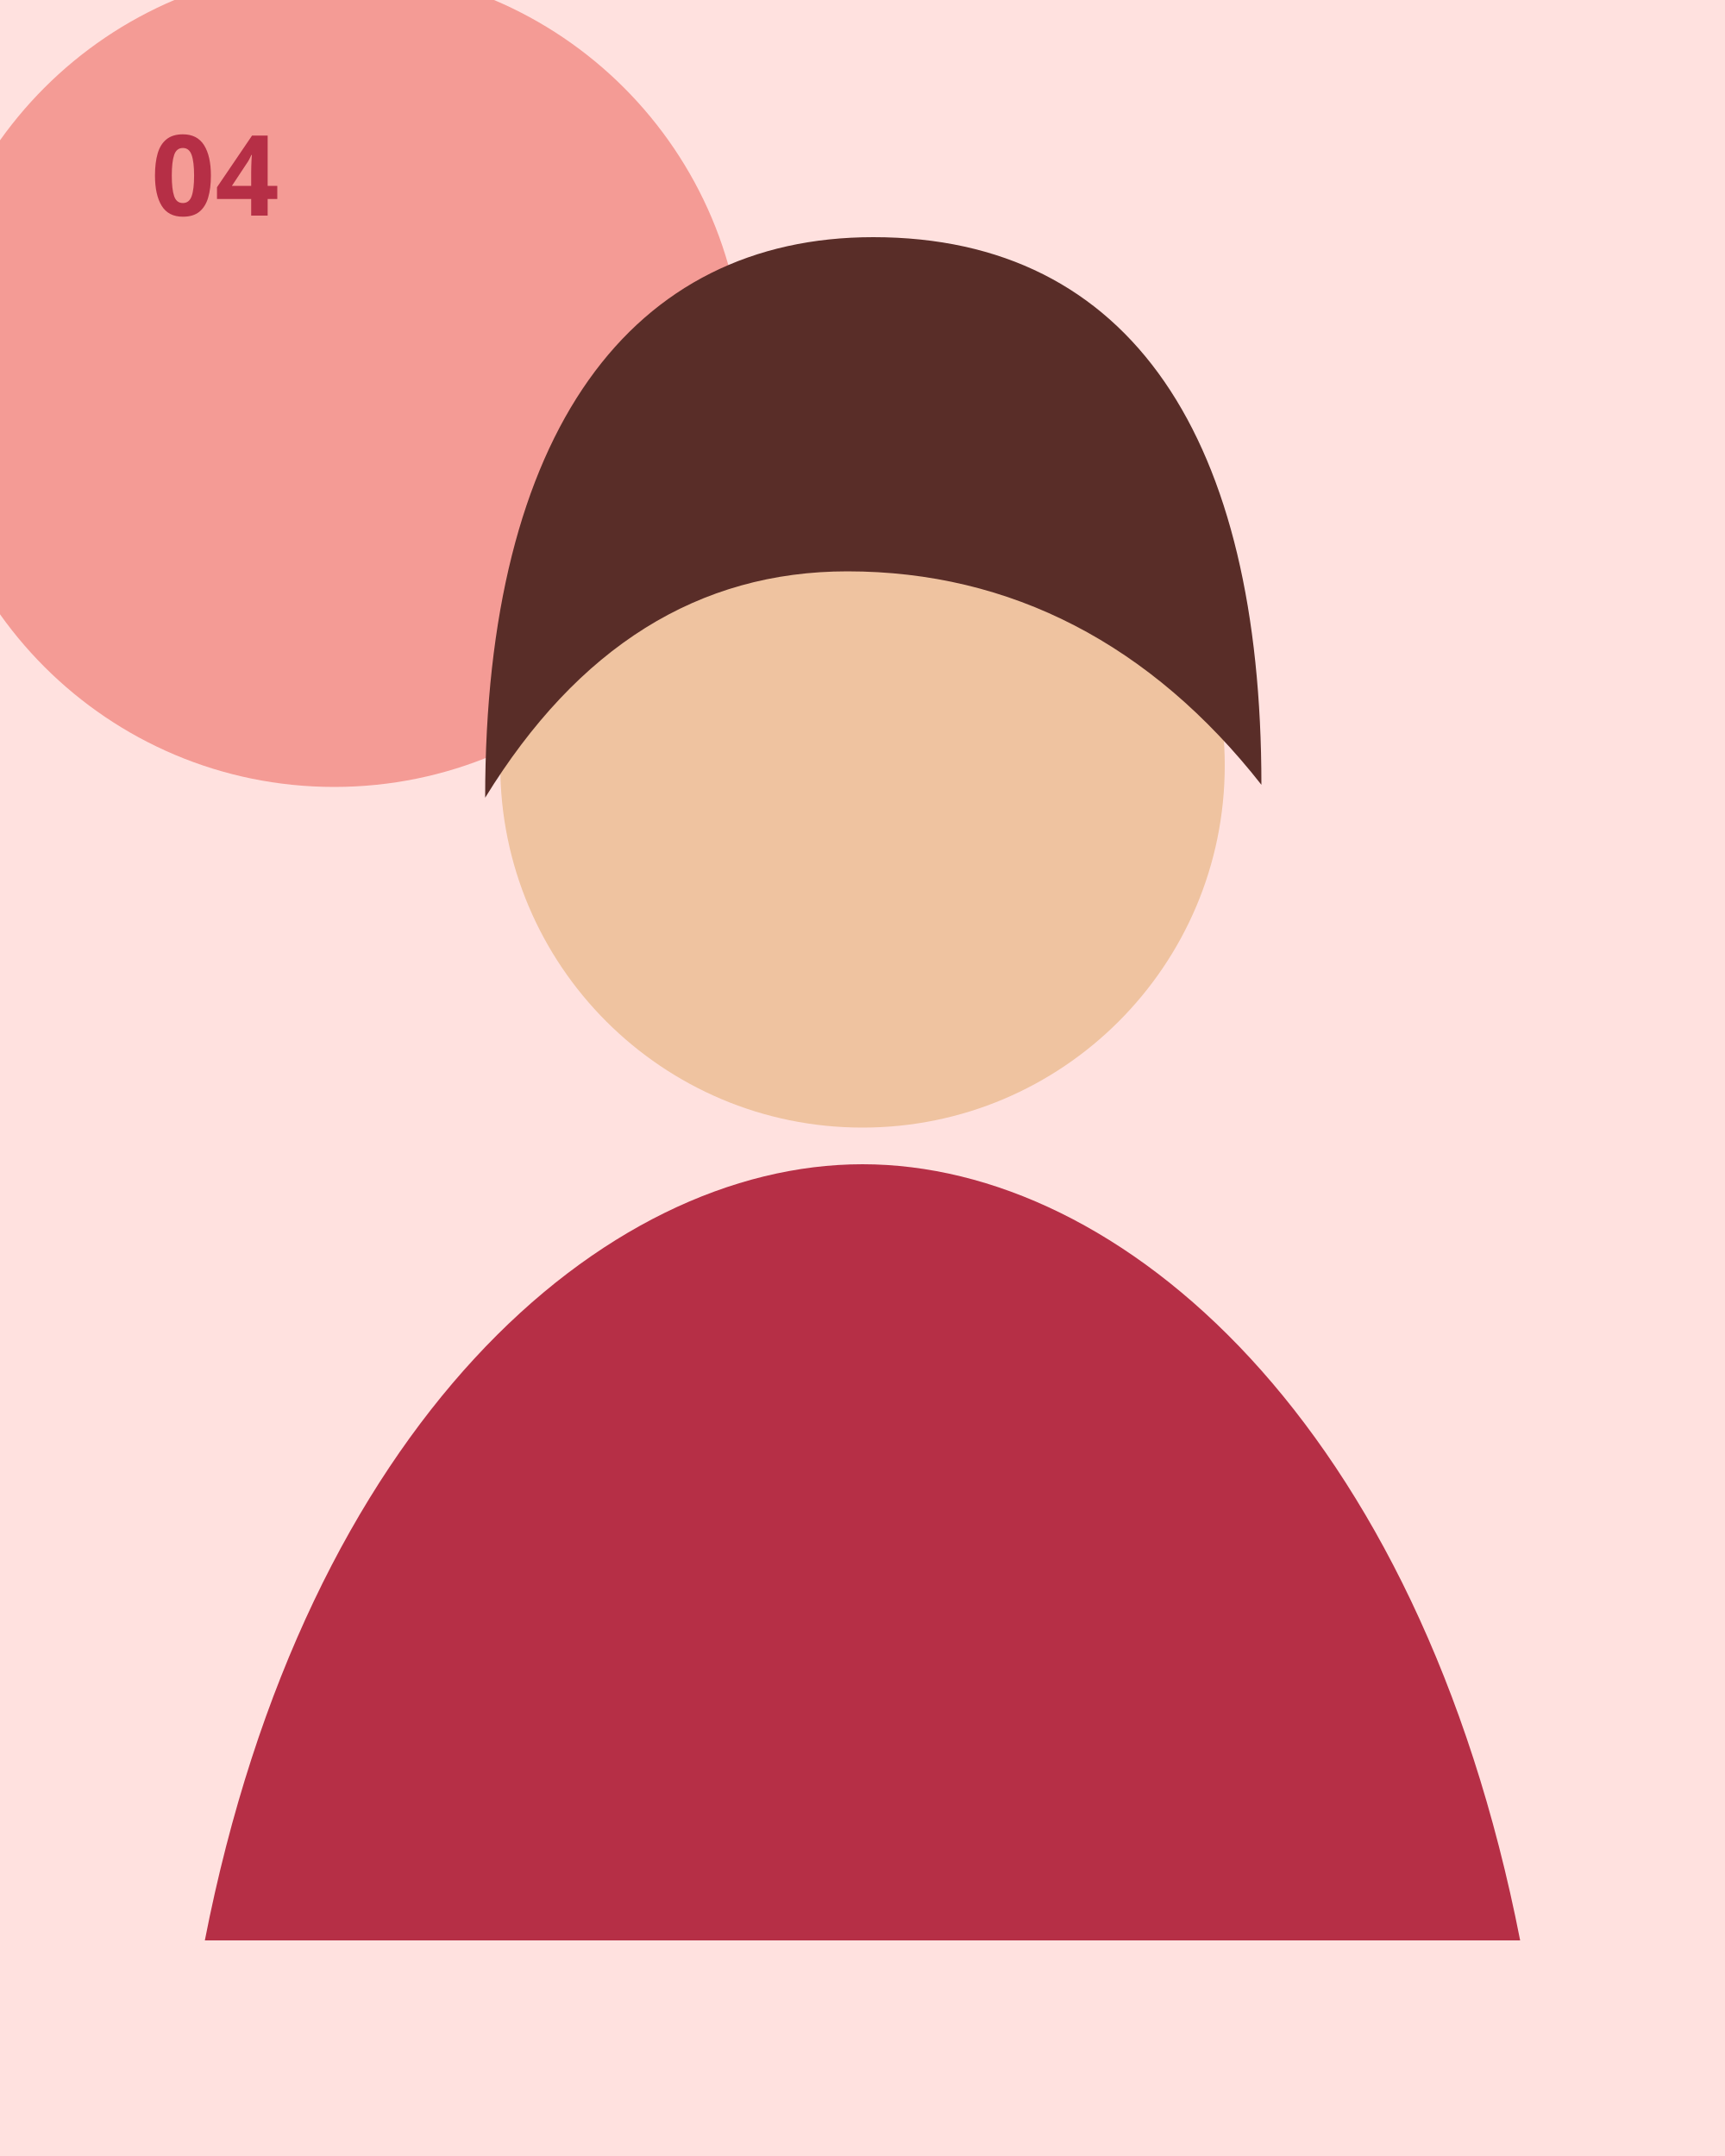
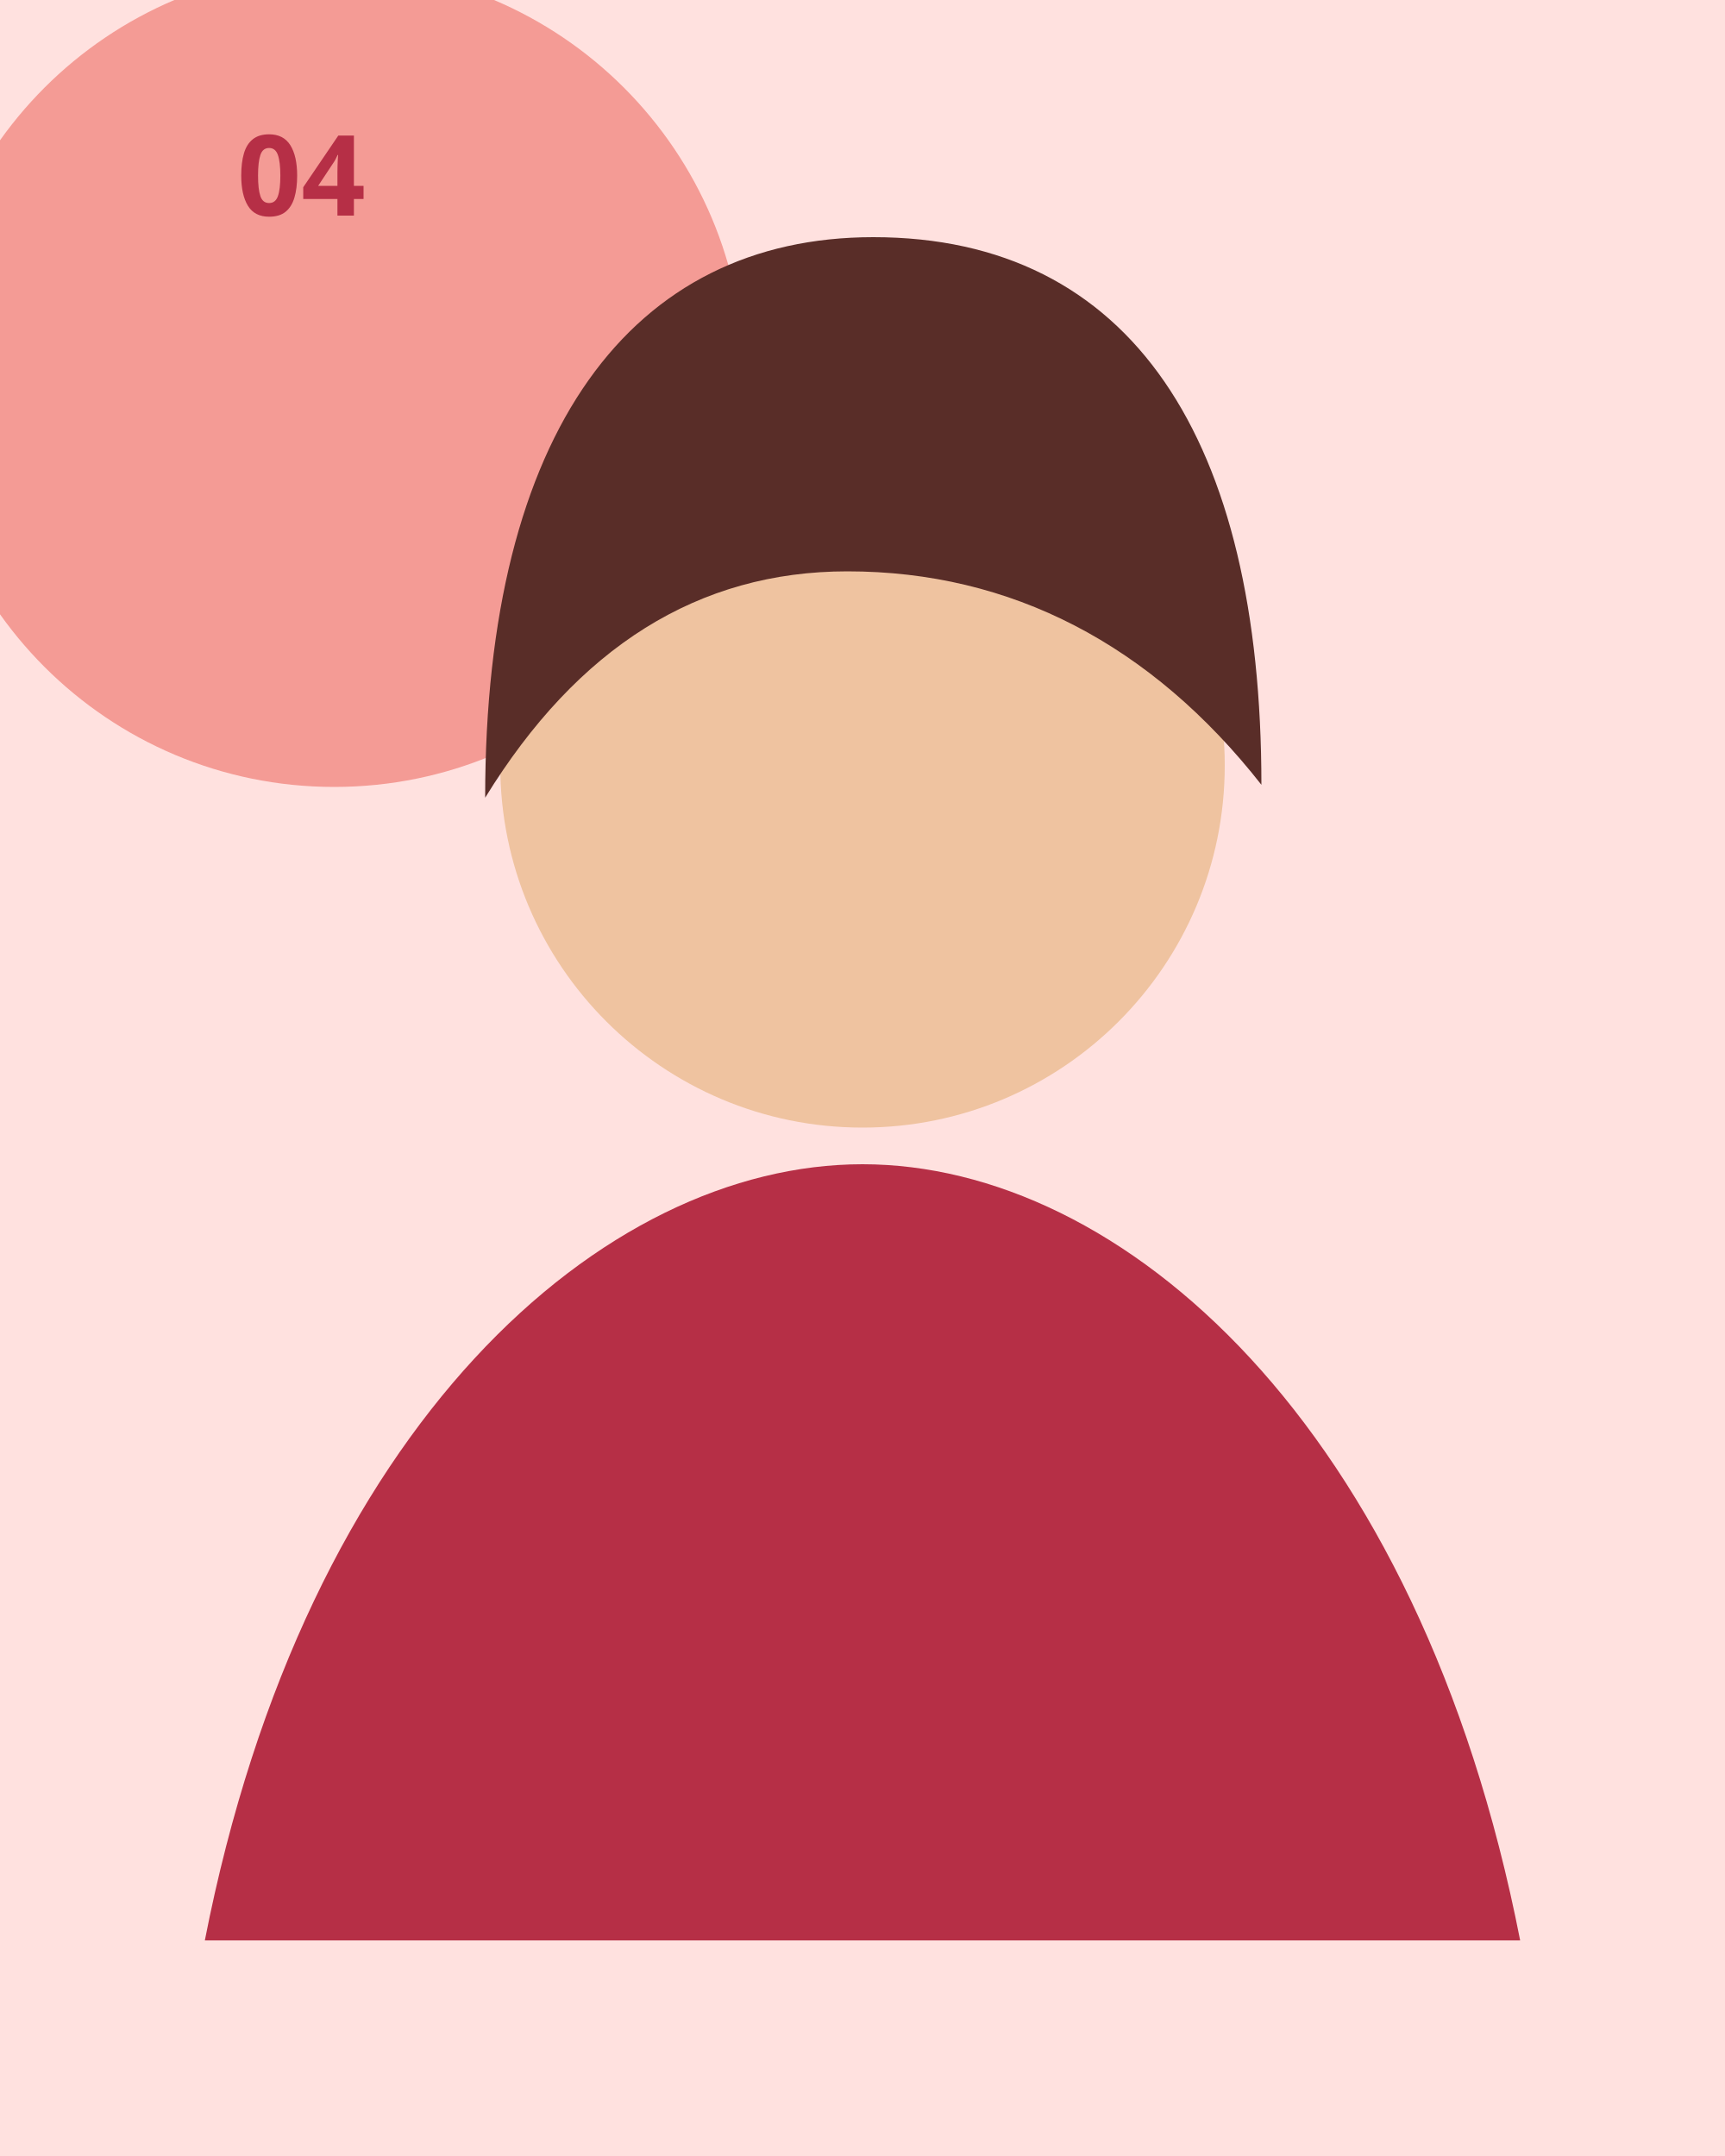
<svg xmlns="http://www.w3.org/2000/svg" viewBox="0 0 800 1000" role="img" aria-labelledby="title">
  <rect width="800" height="1000" fill="#ffe1df" />
  <circle cx="155" cy="175" r="190" fill="#f49b95" />
  <path d="M95 900c47-240 185-360 305-360s258 120 305 360" fill="#b62f46" />
  <circle cx="400" cy="355" r="168" fill="#efc3a0" />
  <path d="M225 370c0-170 68-260 180-260 120 0 180 94 180 254-51-65-116-99-192-99-69 0-125 35-168 105z" fill="#592d28" />
-   <text x="70" y="100" fill="#b62f46" font-family="sans-serif" font-size="52" font-weight="700">04</text>
+   <text x="110" y="100" fill="#b62f46" font-family="sans-serif" font-size="52" font-weight="700">04</text>
</svg>
